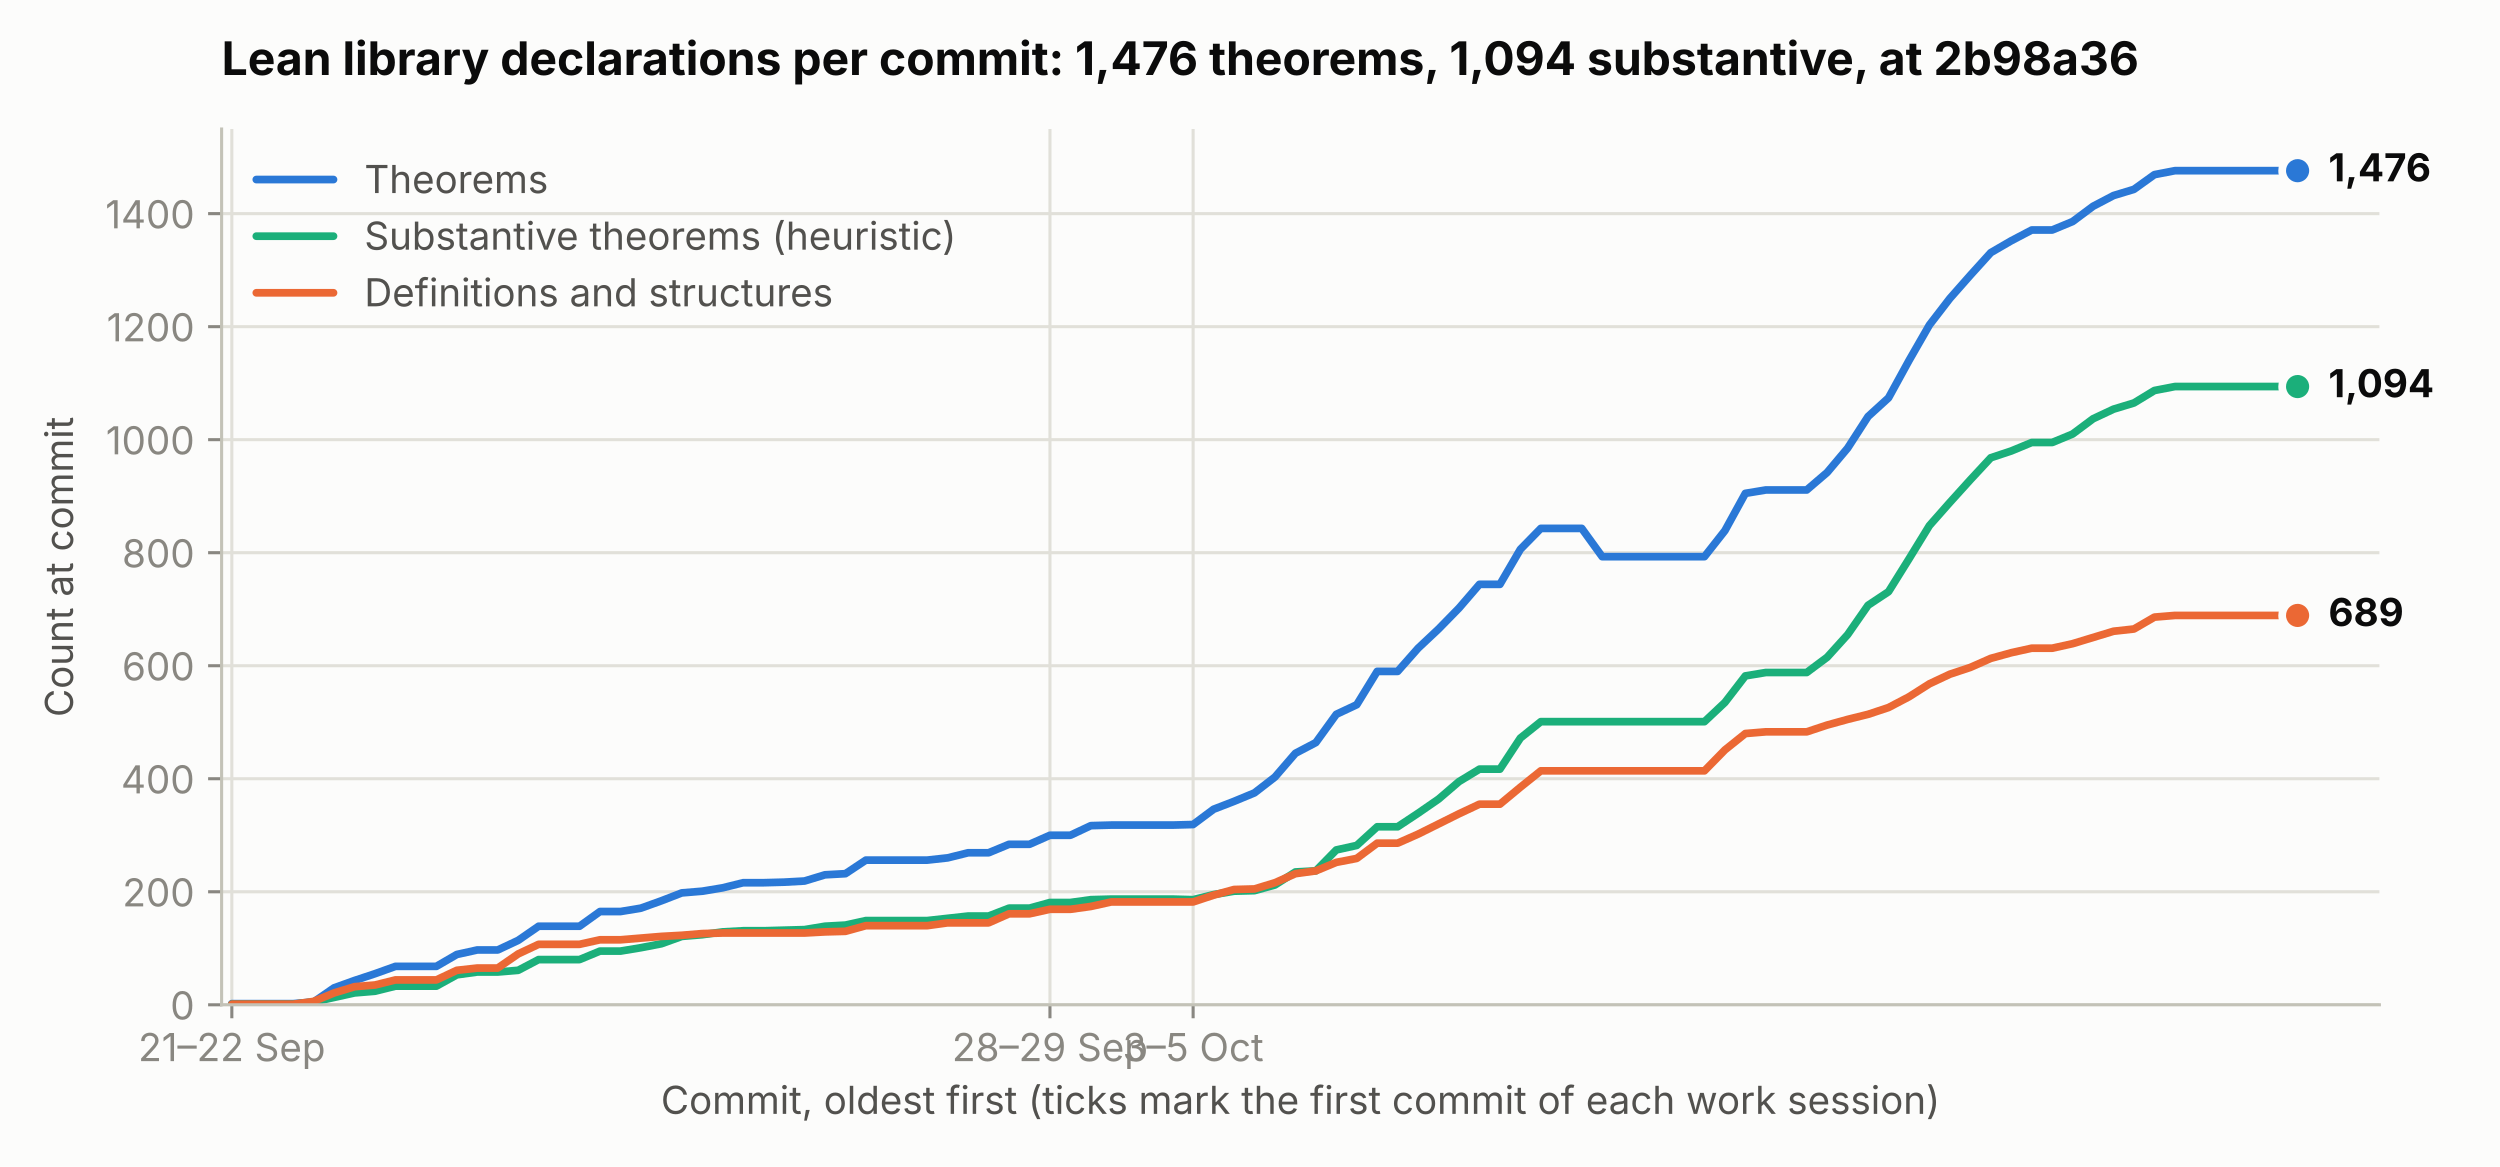
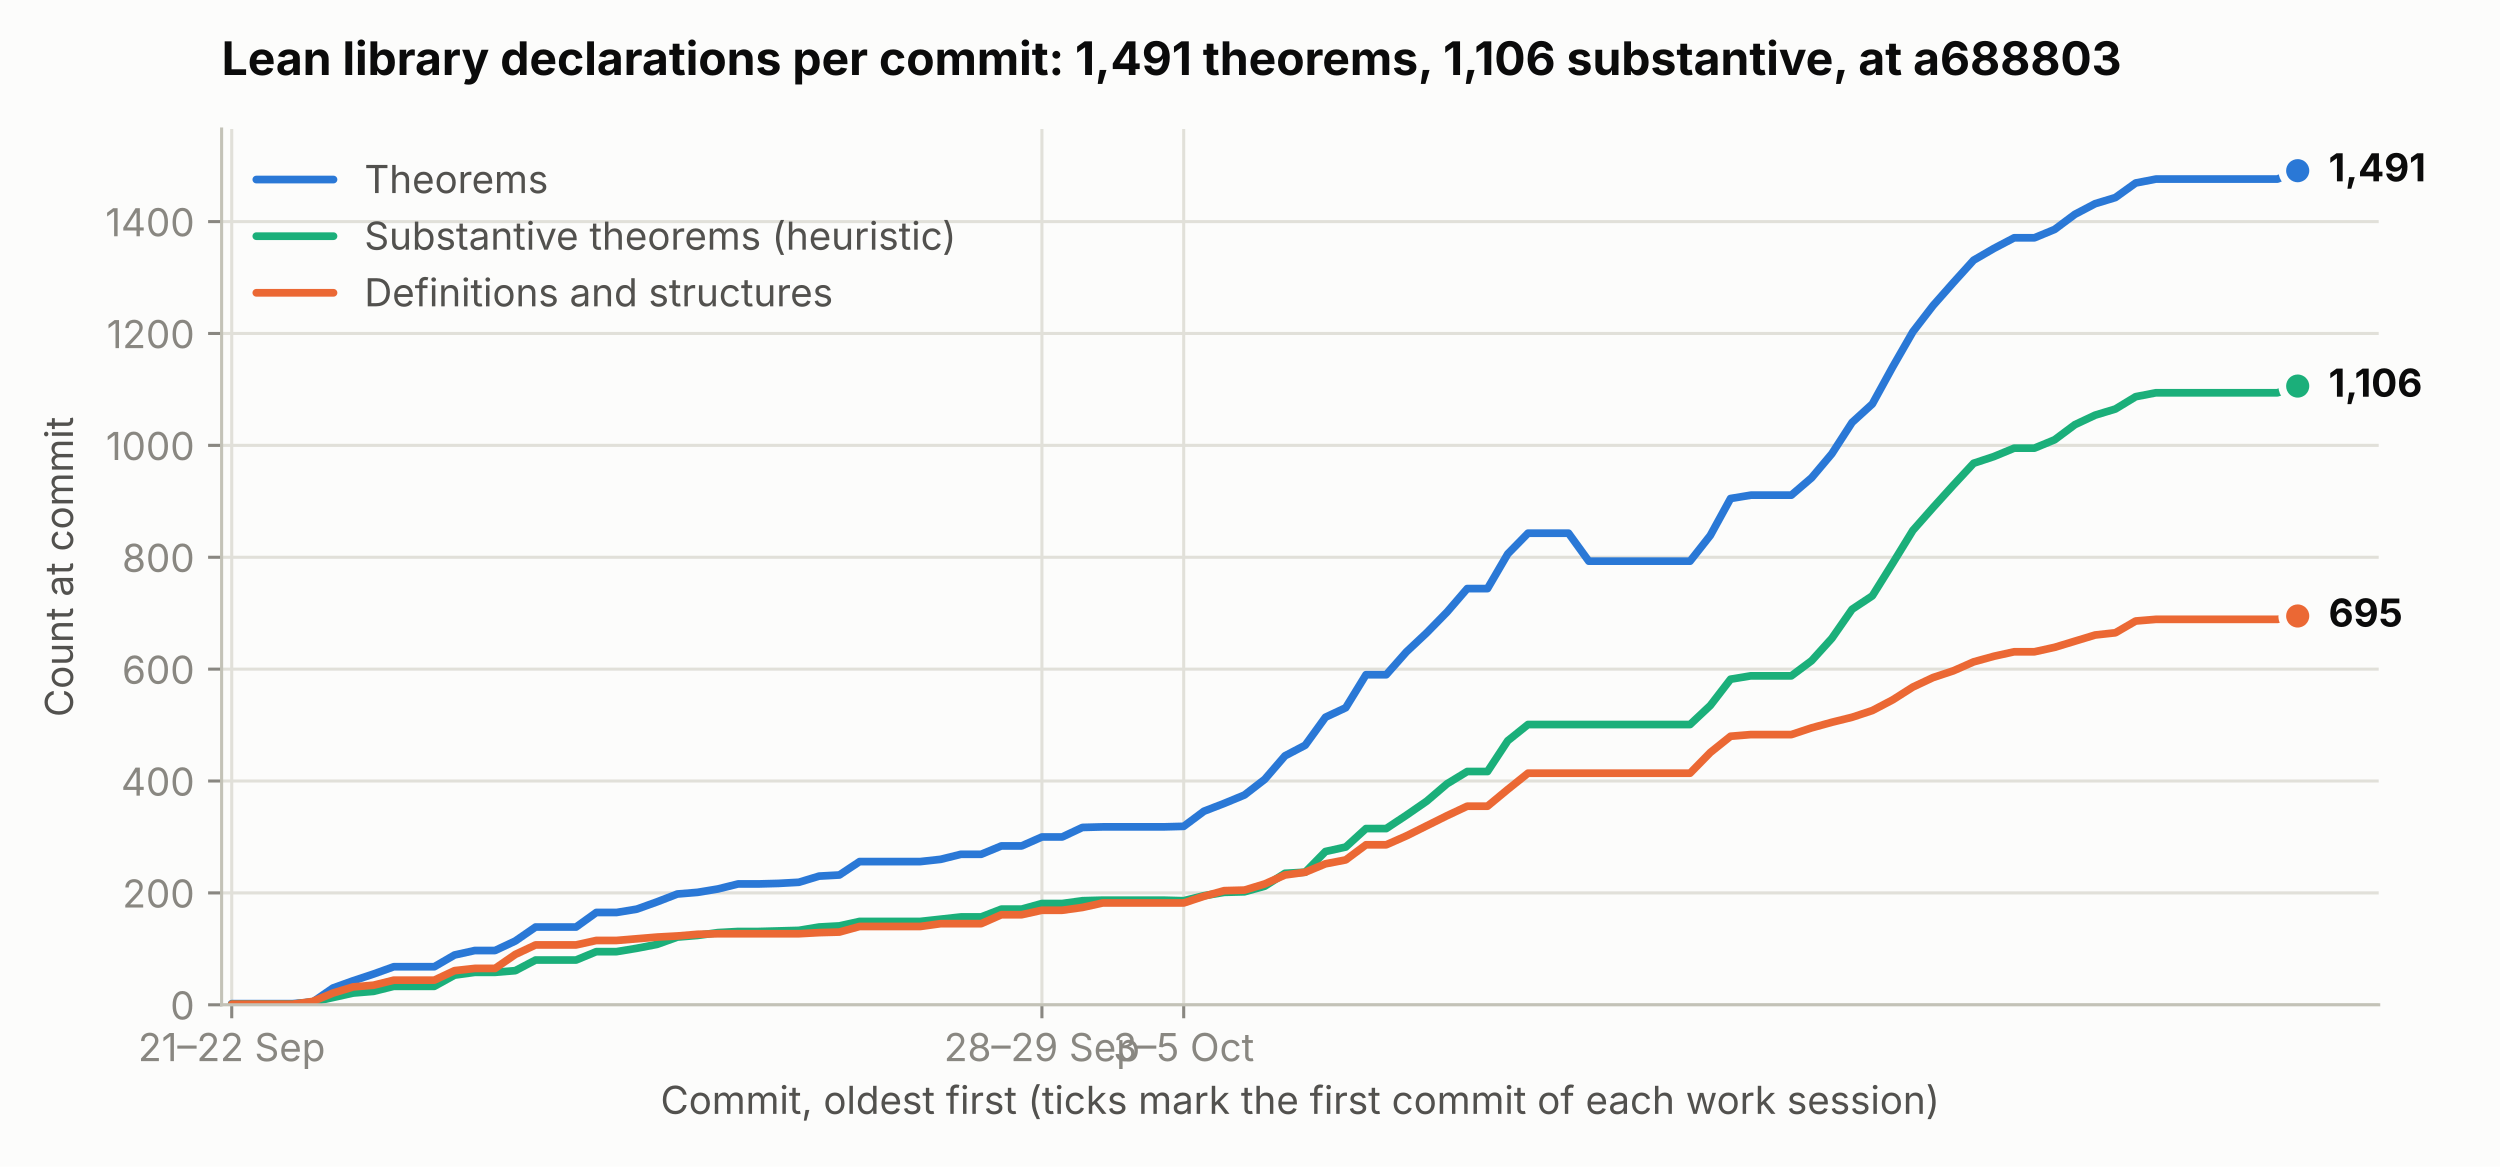
<svg xmlns="http://www.w3.org/2000/svg" xmlns:xlink="http://www.w3.org/1999/xlink" width="648pt" height="302.4pt" viewBox="0 0 648 302.4" version="1.1">
  <defs>
    <style type="text/css">*{stroke-linejoin: round; stroke-linecap: butt}</style>
  </defs>
  <g id="figure_1">
    <g id="patch_1">
      <path d="M 0 302.4 L 648 302.4 L 648 0 L 0 0 z " style="fill: #fcfcfb" />
    </g>
    <g id="axes_1">
      <g id="patch_2">
-         <path d="M 57.44 260.44 L 616.741 260.44 L 616.741 33.44 L 57.44 33.44 z " style="fill: #fcfcfb" />
+         <path d="M 57.44 260.44 L 616.562 260.44 L 616.562 33.44 L 57.44 33.44 z " style="fill: #fcfcfb" />
      </g>
      <g id="matplotlib.axis_1">
        <g id="xtick_1">
          <g id="line2d_1">
-             <path d="M 60.091 260.44 L 60.091 33.44 " clip-path="url(#pc4d8cf8ee4)" style="fill: none; stroke: #e1e0d9; stroke-width: 0.8; stroke-linecap: square" />
+             <path d="M 60.065 260.44 L 60.065 33.44 " clip-path="url(#pc390ce0aaa)" style="fill: none; stroke: #e1e0d9; stroke-width: 0.8; stroke-linecap: square" />
          </g>
          <g id="line2d_2">
            <defs>
              <path id="m02e6627c96" d="M 0 0 L 0 3.5 " style="stroke: #898781; stroke-width: 0.8" />
            </defs>
            <g>
-               <use xlink:href="#m02e6627c96" x="60.091" y="260.44" style="fill: #898781; stroke: #898781; stroke-width: 0.8" />
+               <use xlink:href="#m02e6627c96" x="60.065" y="260.44" style="fill: #898781; stroke: #898781; stroke-width: 0.8" />
            </g>
          </g>
          <g id="text_1">
-             <text style="font-size: 10px; font-family: 'Inter', 'Helvetica Neue', 'Arial', 'DejaVu Sans', sans-serif; text-anchor: middle; fill: #898781" x="60.091" y="275.038" transform="rotate(-0 60.09071 275.0384)">21–22 Sep</text>
+             <text style="font-size: 10px; font-family: 'Inter', 'Helvetica Neue', 'Arial', 'DejaVu Sans', sans-serif; text-anchor: middle; fill: #898781" x="60.065" y="275.038" transform="rotate(-0 60.06499 275.0384)">21–22 Sep</text>
          </g>
        </g>
        <g id="xtick_2">
          <g id="line2d_3">
-             <path d="M 272.148 260.44 L 272.148 33.44 " clip-path="url(#pc4d8cf8ee4)" style="fill: none; stroke: #e1e0d9; stroke-width: 0.8; stroke-linecap: square" />
+             <path d="M 270.064 260.44 L 270.064 33.44 " clip-path="url(#pc390ce0aaa)" style="fill: none; stroke: #e1e0d9; stroke-width: 0.8; stroke-linecap: square" />
          </g>
          <g id="line2d_4">
            <g>
-               <use xlink:href="#m02e6627c96" x="272.148" y="260.44" style="fill: #898781; stroke: #898781; stroke-width: 0.8" />
+               <use xlink:href="#m02e6627c96" x="270.064" y="260.44" style="fill: #898781; stroke: #898781; stroke-width: 0.8" />
            </g>
          </g>
          <g id="text_2">
-             <text style="font-size: 10px; font-family: 'Inter', 'Helvetica Neue', 'Arial', 'DejaVu Sans', sans-serif; text-anchor: middle; fill: #898781" x="272.148" y="275.038" transform="rotate(-0 272.1479 275.0384)">28–29 Sep</text>
+             <text style="font-size: 10px; font-family: 'Inter', 'Helvetica Neue', 'Arial', 'DejaVu Sans', sans-serif; text-anchor: middle; fill: #898781" x="270.064" y="275.038" transform="rotate(-0 270.0638 275.0384)">28–29 Sep</text>
          </g>
        </g>
        <g id="xtick_3">
          <g id="line2d_5">
-             <path d="M 309.258 260.44 L 309.258 33.44 " clip-path="url(#pc4d8cf8ee4)" style="fill: none; stroke: #e1e0d9; stroke-width: 0.8; stroke-linecap: square" />
+             <path d="M 306.814 260.44 L 306.814 33.44 " clip-path="url(#pc390ce0aaa)" style="fill: none; stroke: #e1e0d9; stroke-width: 0.8; stroke-linecap: square" />
          </g>
          <g id="line2d_6">
            <g>
-               <use xlink:href="#m02e6627c96" x="309.258" y="260.44" style="fill: #898781; stroke: #898781; stroke-width: 0.8" />
+               <use xlink:href="#m02e6627c96" x="306.814" y="260.44" style="fill: #898781; stroke: #898781; stroke-width: 0.8" />
            </g>
          </g>
          <g id="text_3">
-             <text style="font-size: 10px; font-family: 'Inter', 'Helvetica Neue', 'Arial', 'DejaVu Sans', sans-serif; text-anchor: middle; fill: #898781" x="309.258" y="275.038" transform="rotate(-0 309.2579 275.0384)">3–5 Oct</text>
+             <text style="font-size: 10px; font-family: 'Inter', 'Helvetica Neue', 'Arial', 'DejaVu Sans', sans-serif; text-anchor: middle; fill: #898781" x="306.814" y="275.038" transform="rotate(-0 306.8136 275.0384)">3–5 Oct</text>
          </g>
        </g>
        <g id="text_4">
-           <text style="font-size: 10px; font-family: 'Inter', 'Helvetica Neue', 'Arial', 'DejaVu Sans', sans-serif; text-anchor: middle; fill: #52514e" x="337.09" y="288.717" transform="rotate(-0 337.0904 288.7166)">Commit, oldest first (ticks mark the first commit of each work session)</text>
+           <text style="font-size: 10px; font-family: 'Inter', 'Helvetica Neue', 'Arial', 'DejaVu Sans', sans-serif; text-anchor: middle; fill: #52514e" x="337.001" y="288.717" transform="rotate(-0 337.001 288.7166)">Commit, oldest first (ticks mark the first commit of each work session)</text>
        </g>
      </g>
      <g id="matplotlib.axis_2">
        <g id="ytick_1">
          <g id="line2d_7">
-             <path d="M 57.44 260.44 L 616.741 260.44 " clip-path="url(#pc4d8cf8ee4)" style="fill: none; stroke: #e1e0d9; stroke-width: 0.8; stroke-linecap: square" />
+             <path d="M 57.44 260.44 L 616.562 260.44 " clip-path="url(#pc390ce0aaa)" style="fill: none; stroke: #e1e0d9; stroke-width: 0.8; stroke-linecap: square" />
          </g>
          <g id="line2d_8">
            <defs>
              <path id="mba09e6026b" d="M 0 0 L -3.5 0 " style="stroke: #898781; stroke-width: 0.8" />
            </defs>
            <g>
              <use xlink:href="#mba09e6026b" x="57.44" y="260.44" style="fill: #898781; stroke: #898781; stroke-width: 0.8" />
            </g>
          </g>
          <g id="text_5">
            <text style="font-size: 10px; font-family: 'Inter', 'Helvetica Neue', 'Arial', 'DejaVu Sans', sans-serif; text-anchor: end; fill: #898781" x="50.44" y="264.239" transform="rotate(-0 50.44 264.2392)">0</text>
          </g>
        </g>
        <g id="ytick_2">
          <g id="line2d_9">
-             <path d="M 57.44 231.145 L 616.741 231.145 " clip-path="url(#pc4d8cf8ee4)" style="fill: none; stroke: #e1e0d9; stroke-width: 0.8; stroke-linecap: square" />
+             <path d="M 57.44 231.44 L 616.562 231.44 " clip-path="url(#pc390ce0aaa)" style="fill: none; stroke: #e1e0d9; stroke-width: 0.8; stroke-linecap: square" />
          </g>
          <g id="line2d_10">
            <g>
-               <use xlink:href="#mba09e6026b" x="57.44" y="231.145" style="fill: #898781; stroke: #898781; stroke-width: 0.8" />
+               <use xlink:href="#mba09e6026b" x="57.44" y="231.44" style="fill: #898781; stroke: #898781; stroke-width: 0.8" />
            </g>
          </g>
          <g id="text_6">
-             <text style="font-size: 10px; font-family: 'Inter', 'Helvetica Neue', 'Arial', 'DejaVu Sans', sans-serif; text-anchor: end; fill: #898781" x="50.44" y="234.944" transform="rotate(-0 50.44 234.9442)">200</text>
+             <text style="font-size: 10px; font-family: 'Inter', 'Helvetica Neue', 'Arial', 'DejaVu Sans', sans-serif; text-anchor: end; fill: #898781" x="50.44" y="235.239" transform="rotate(-0 50.44 235.2389)">200</text>
          </g>
        </g>
        <g id="ytick_3">
          <g id="line2d_11">
-             <path d="M 57.44 201.85 L 616.741 201.85 " clip-path="url(#pc4d8cf8ee4)" style="fill: none; stroke: #e1e0d9; stroke-width: 0.8; stroke-linecap: square" />
+             <path d="M 57.44 202.439 L 616.562 202.439 " clip-path="url(#pc390ce0aaa)" style="fill: none; stroke: #e1e0d9; stroke-width: 0.8; stroke-linecap: square" />
          </g>
          <g id="line2d_12">
            <g>
-               <use xlink:href="#mba09e6026b" x="57.44" y="201.85" style="fill: #898781; stroke: #898781; stroke-width: 0.8" />
+               <use xlink:href="#mba09e6026b" x="57.44" y="202.439" style="fill: #898781; stroke: #898781; stroke-width: 0.8" />
            </g>
          </g>
          <g id="text_7">
-             <text style="font-size: 10px; font-family: 'Inter', 'Helvetica Neue', 'Arial', 'DejaVu Sans', sans-serif; text-anchor: end; fill: #898781" x="50.44" y="205.649" transform="rotate(-0 50.44 205.6491)">400</text>
+             <text style="font-size: 10px; font-family: 'Inter', 'Helvetica Neue', 'Arial', 'DejaVu Sans', sans-serif; text-anchor: end; fill: #898781" x="50.44" y="206.239" transform="rotate(-0 50.44 206.2386)">400</text>
          </g>
        </g>
        <g id="ytick_4">
          <g id="line2d_13">
-             <path d="M 57.44 172.555 L 616.741 172.555 " clip-path="url(#pc4d8cf8ee4)" style="fill: none; stroke: #e1e0d9; stroke-width: 0.8; stroke-linecap: square" />
+             <path d="M 57.44 173.439 L 616.562 173.439 " clip-path="url(#pc390ce0aaa)" style="fill: none; stroke: #e1e0d9; stroke-width: 0.8; stroke-linecap: square" />
          </g>
          <g id="line2d_14">
            <g>
-               <use xlink:href="#mba09e6026b" x="57.44" y="172.555" style="fill: #898781; stroke: #898781; stroke-width: 0.8" />
+               <use xlink:href="#mba09e6026b" x="57.44" y="173.439" style="fill: #898781; stroke: #898781; stroke-width: 0.8" />
            </g>
          </g>
          <g id="text_8">
-             <text style="font-size: 10px; font-family: 'Inter', 'Helvetica Neue', 'Arial', 'DejaVu Sans', sans-serif; text-anchor: end; fill: #898781" x="50.44" y="176.354" transform="rotate(-0 50.44 176.3541)">600</text>
+             <text style="font-size: 10px; font-family: 'Inter', 'Helvetica Neue', 'Arial', 'DejaVu Sans', sans-serif; text-anchor: end; fill: #898781" x="50.44" y="177.238" transform="rotate(-0 50.44 177.2383)">600</text>
          </g>
        </g>
        <g id="ytick_5">
          <g id="line2d_15">
-             <path d="M 57.44 143.26 L 616.741 143.26 " clip-path="url(#pc4d8cf8ee4)" style="fill: none; stroke: #e1e0d9; stroke-width: 0.8; stroke-linecap: square" />
+             <path d="M 57.44 144.439 L 616.562 144.439 " clip-path="url(#pc390ce0aaa)" style="fill: none; stroke: #e1e0d9; stroke-width: 0.8; stroke-linecap: square" />
          </g>
          <g id="line2d_16">
            <g>
-               <use xlink:href="#mba09e6026b" x="57.44" y="143.26" style="fill: #898781; stroke: #898781; stroke-width: 0.8" />
+               <use xlink:href="#mba09e6026b" x="57.44" y="144.439" style="fill: #898781; stroke: #898781; stroke-width: 0.8" />
            </g>
          </g>
          <g id="text_9">
-             <text style="font-size: 10px; font-family: 'Inter', 'Helvetica Neue', 'Arial', 'DejaVu Sans', sans-serif; text-anchor: end; fill: #898781" x="50.44" y="147.059" transform="rotate(-0 50.44 147.059)">800</text>
+             <text style="font-size: 10px; font-family: 'Inter', 'Helvetica Neue', 'Arial', 'DejaVu Sans', sans-serif; text-anchor: end; fill: #898781" x="50.44" y="148.238" transform="rotate(-0 50.44 148.2379)">800</text>
          </g>
        </g>
        <g id="ytick_6">
          <g id="line2d_17">
-             <path d="M 57.44 113.965 L 616.741 113.965 " clip-path="url(#pc4d8cf8ee4)" style="fill: none; stroke: #e1e0d9; stroke-width: 0.8; stroke-linecap: square" />
+             <path d="M 57.44 115.438 L 616.562 115.438 " clip-path="url(#pc390ce0aaa)" style="fill: none; stroke: #e1e0d9; stroke-width: 0.8; stroke-linecap: square" />
          </g>
          <g id="line2d_18">
            <g>
-               <use xlink:href="#mba09e6026b" x="57.44" y="113.965" style="fill: #898781; stroke: #898781; stroke-width: 0.8" />
+               <use xlink:href="#mba09e6026b" x="57.44" y="115.438" style="fill: #898781; stroke: #898781; stroke-width: 0.8" />
            </g>
          </g>
          <g id="text_10">
-             <text style="font-size: 10px; font-family: 'Inter', 'Helvetica Neue', 'Arial', 'DejaVu Sans', sans-serif; text-anchor: end; fill: #898781" x="50.44" y="117.764" transform="rotate(-0 50.44 117.764)">1000</text>
+             <text style="font-size: 10px; font-family: 'Inter', 'Helvetica Neue', 'Arial', 'DejaVu Sans', sans-serif; text-anchor: end; fill: #898781" x="50.44" y="119.238" transform="rotate(-0 50.44 119.2376)">1000</text>
          </g>
        </g>
        <g id="ytick_7">
          <g id="line2d_19">
-             <path d="M 57.44 84.67 L 616.741 84.67 " clip-path="url(#pc4d8cf8ee4)" style="fill: none; stroke: #e1e0d9; stroke-width: 0.8; stroke-linecap: square" />
+             <path d="M 57.44 86.438 L 616.562 86.438 " clip-path="url(#pc390ce0aaa)" style="fill: none; stroke: #e1e0d9; stroke-width: 0.8; stroke-linecap: square" />
          </g>
          <g id="line2d_20">
            <g>
-               <use xlink:href="#mba09e6026b" x="57.44" y="84.67" style="fill: #898781; stroke: #898781; stroke-width: 0.8" />
+               <use xlink:href="#mba09e6026b" x="57.44" y="86.438" style="fill: #898781; stroke: #898781; stroke-width: 0.8" />
            </g>
          </g>
          <g id="text_11">
-             <text style="font-size: 10px; font-family: 'Inter', 'Helvetica Neue', 'Arial', 'DejaVu Sans', sans-serif; text-anchor: end; fill: #898781" x="50.44" y="88.469" transform="rotate(-0 50.44 88.46893)">1200</text>
+             <text style="font-size: 10px; font-family: 'Inter', 'Helvetica Neue', 'Arial', 'DejaVu Sans', sans-serif; text-anchor: end; fill: #898781" x="50.44" y="90.237" transform="rotate(-0 50.44 90.2373)">1200</text>
          </g>
        </g>
        <g id="ytick_8">
          <g id="line2d_21">
-             <path d="M 57.44 55.375 L 616.741 55.375 " clip-path="url(#pc4d8cf8ee4)" style="fill: none; stroke: #e1e0d9; stroke-width: 0.8; stroke-linecap: square" />
+             <path d="M 57.44 57.438 L 616.562 57.438 " clip-path="url(#pc390ce0aaa)" style="fill: none; stroke: #e1e0d9; stroke-width: 0.8; stroke-linecap: square" />
          </g>
          <g id="line2d_22">
            <g>
-               <use xlink:href="#mba09e6026b" x="57.44" y="55.375" style="fill: #898781; stroke: #898781; stroke-width: 0.8" />
+               <use xlink:href="#mba09e6026b" x="57.44" y="57.438" style="fill: #898781; stroke: #898781; stroke-width: 0.8" />
            </g>
          </g>
          <g id="text_12">
-             <text style="font-size: 10px; font-family: 'Inter', 'Helvetica Neue', 'Arial', 'DejaVu Sans', sans-serif; text-anchor: end; fill: #898781" x="50.44" y="59.174" transform="rotate(-0 50.44 59.17389)">1400</text>
+             <text style="font-size: 10px; font-family: 'Inter', 'Helvetica Neue', 'Arial', 'DejaVu Sans', sans-serif; text-anchor: end; fill: #898781" x="50.44" y="61.237" transform="rotate(-0 50.44 61.23698)">1400</text>
          </g>
        </g>
        <g id="text_13">
          <text style="font-size: 10px; font-family: 'Inter', 'Helvetica Neue', 'Arial', 'DejaVu Sans', sans-serif; text-anchor: middle; fill: #52514e" x="18.91" y="146.94" transform="rotate(-90 18.91031 146.94)">Count at commit</text>
        </g>
      </g>
      <g id="line2d_23">
-         <path d="M 60.091 260.147 L 65.392 260.147 L 70.694 260.147 L 75.995 260.147 L 81.296 259.708 L 86.598 256.046 L 91.899 254.142 L 97.201 252.384 L 102.502 250.48 L 107.804 250.48 L 113.105 250.48 L 118.406 247.404 L 123.708 246.232 L 129.009 246.232 L 134.311 243.742 L 139.612 240.08 L 144.914 240.08 L 150.215 240.08 L 155.516 236.272 L 160.818 236.272 L 166.119 235.393 L 171.421 233.489 L 176.722 231.438 L 182.024 230.998 L 187.325 230.12 L 192.626 228.801 L 197.928 228.801 L 203.229 228.655 L 208.531 228.362 L 213.832 226.751 L 219.134 226.458 L 224.435 222.942 L 229.736 222.942 L 235.038 222.942 L 240.339 222.942 L 245.641 222.356 L 250.942 221.038 L 256.244 221.038 L 261.545 218.841 L 266.846 218.841 L 272.148 216.497 L 277.449 216.497 L 282.751 214.007 L 288.052 213.861 L 293.354 213.861 L 298.655 213.861 L 303.956 213.861 L 309.258 213.714 L 314.559 209.76 L 319.861 207.709 L 325.162 205.512 L 330.464 201.41 L 335.765 195.259 L 341.066 192.475 L 346.368 185.152 L 351.669 182.662 L 356.971 174.02 L 362.272 174.02 L 367.574 168.014 L 372.875 163.034 L 378.176 157.614 L 383.478 151.462 L 388.779 151.462 L 394.081 142.381 L 399.382 136.961 L 404.684 136.961 L 409.985 136.961 L 415.286 144.285 L 420.588 144.285 L 425.889 144.285 L 431.191 144.285 L 436.492 144.285 L 441.794 144.285 L 447.095 137.547 L 452.396 127.88 L 457.698 127.001 L 462.999 127.001 L 468.301 127.001 L 473.602 122.46 L 478.904 116.162 L 484.205 107.959 L 489.506 103.126 L 494.808 93.458 L 500.109 84.23 L 505.411 77.346 L 510.712 71.34 L 516.014 65.481 L 521.315 62.405 L 526.616 59.622 L 531.918 59.622 L 537.219 57.425 L 542.521 53.47 L 547.822 50.687 L 553.124 49.076 L 558.425 45.268 L 563.726 44.243 L 569.028 44.243 L 574.329 44.243 L 579.631 44.243 L 584.932 44.243 L 590.234 44.243 L 595.535 44.243 " clip-path="url(#pc4d8cf8ee4)" style="fill: none; stroke: #2a78d6; stroke-width: 2; stroke-linecap: round" />
+         <path d="M 60.065 260.15 L 65.315 260.15 L 70.565 260.15 L 75.815 260.15 L 81.065 259.715 L 86.315 256.09 L 91.565 254.205 L 96.815 252.465 L 102.065 250.58 L 107.315 250.58 L 112.565 250.58 L 117.815 247.535 L 123.065 246.375 L 128.315 246.375 L 133.565 243.91 L 138.815 240.285 L 144.065 240.285 L 149.315 240.285 L 154.564 236.515 L 159.814 236.515 L 165.064 235.645 L 170.314 233.76 L 175.564 231.73 L 180.814 231.295 L 186.064 230.425 L 191.314 229.12 L 196.564 229.12 L 201.814 228.975 L 207.064 228.685 L 212.314 227.09 L 217.564 226.8 L 222.814 223.32 L 228.064 223.32 L 233.314 223.32 L 238.564 223.32 L 243.814 222.74 L 249.064 221.435 L 254.314 221.435 L 259.564 219.26 L 264.814 219.26 L 270.064 216.94 L 275.314 216.94 L 280.564 214.474 L 285.814 214.329 L 291.064 214.329 L 296.314 214.329 L 301.564 214.329 L 306.814 214.184 L 312.064 210.269 L 317.314 208.239 L 322.564 206.064 L 327.814 202.004 L 333.064 195.914 L 338.313 193.159 L 343.563 185.909 L 348.813 183.444 L 354.063 174.889 L 359.313 174.889 L 364.563 168.944 L 369.813 164.014 L 375.063 158.649 L 380.313 152.559 L 385.563 152.559 L 390.813 143.569 L 396.063 138.204 L 401.313 138.204 L 406.563 138.204 L 411.813 145.454 L 417.063 145.454 L 422.313 145.454 L 427.563 145.454 L 432.813 145.454 L 438.063 145.454 L 443.313 138.784 L 448.563 129.214 L 453.813 128.344 L 459.063 128.344 L 464.313 128.344 L 469.563 123.848 L 474.813 117.613 L 480.063 109.493 L 485.313 104.708 L 490.563 95.138 L 495.813 86.003 L 501.063 79.188 L 506.313 73.243 L 511.563 67.443 L 516.813 64.398 L 522.062 61.643 L 527.312 61.643 L 532.562 59.468 L 537.812 55.553 L 543.062 52.798 L 548.312 51.203 L 553.562 47.433 L 558.812 46.418 L 564.062 46.418 L 569.312 46.418 L 574.562 46.418 L 579.812 46.418 L 585.062 46.418 L 590.312 46.418 L 595.562 44.243 " clip-path="url(#pc390ce0aaa)" style="fill: none; stroke: #2a78d6; stroke-width: 2; stroke-linecap: round" />
      </g>
      <g id="line2d_24">
        <defs>
          <path id="m0a6db412ab" d="M 0 4 C 1.061 4 2.078 3.579 2.828 2.828 C 3.579 2.078 4 1.061 4 0 C 4 -1.061 3.579 -2.078 2.828 -2.828 C 2.078 -3.579 1.061 -4 0 -4 C -1.061 -4 -2.078 -3.579 -2.828 -2.828 C -3.579 -2.078 -4 -1.061 -4 0 C -4 1.061 -3.579 2.078 -2.828 2.828 C -2.078 3.579 -1.061 4 0 4 z " style="stroke: #fcfcfb; stroke-width: 2" />
        </defs>
-         <g clip-path="url(#pc4d8cf8ee4)">
-           <use xlink:href="#m0a6db412ab" x="595.535" y="44.243" style="fill: #2a78d6; stroke: #fcfcfb; stroke-width: 2" />
+         <g clip-path="url(#pc390ce0aaa)">
+           <use xlink:href="#m0a6db412ab" x="595.562" y="44.243" style="fill: #2a78d6; stroke: #fcfcfb; stroke-width: 2" />
        </g>
      </g>
      <g id="line2d_25">
-         <path d="M 60.091 260.294 L 65.392 260.294 L 70.694 260.294 L 75.995 260.294 L 81.296 259.708 L 86.598 258.536 L 91.899 257.364 L 97.201 256.925 L 102.502 255.606 L 107.804 255.606 L 113.105 255.606 L 118.406 252.677 L 123.708 251.944 L 129.009 251.944 L 134.311 251.505 L 139.612 248.722 L 144.914 248.722 L 150.215 248.722 L 155.516 246.525 L 160.818 246.525 L 166.119 245.646 L 171.421 244.621 L 176.722 242.716 L 182.024 242.277 L 187.325 241.545 L 192.626 241.252 L 197.928 241.252 L 203.229 241.105 L 208.531 240.959 L 213.832 240.08 L 219.134 239.787 L 224.435 238.615 L 229.736 238.615 L 235.038 238.615 L 240.339 238.615 L 245.641 238.029 L 250.942 237.443 L 256.244 237.443 L 261.545 235.393 L 266.846 235.393 L 272.148 233.928 L 277.449 233.928 L 282.751 233.196 L 288.052 233.049 L 293.354 233.049 L 298.655 233.049 L 303.956 233.049 L 309.258 233.196 L 314.559 231.877 L 319.861 230.998 L 325.162 230.852 L 330.464 229.387 L 335.765 226.018 L 341.066 225.725 L 346.368 220.306 L 351.669 219.134 L 356.971 214.3 L 362.272 214.3 L 367.574 210.785 L 372.875 207.123 L 378.176 202.582 L 383.478 199.36 L 388.779 199.36 L 394.081 191.304 L 399.382 187.056 L 404.684 187.056 L 409.985 187.056 L 415.286 187.056 L 420.588 187.056 L 425.889 187.056 L 431.191 187.056 L 436.492 187.056 L 441.794 187.056 L 447.095 182.076 L 452.396 175.191 L 457.698 174.313 L 462.999 174.313 L 468.301 174.313 L 473.602 170.358 L 478.904 164.499 L 484.205 156.882 L 489.506 153.367 L 494.808 144.871 L 500.109 136.229 L 505.411 130.224 L 510.712 124.365 L 516.014 118.652 L 521.315 116.894 L 526.616 114.697 L 531.918 114.697 L 537.219 112.5 L 542.521 108.545 L 547.822 106.055 L 553.124 104.444 L 558.425 101.221 L 563.726 100.196 L 569.028 100.196 L 574.329 100.196 L 579.631 100.196 L 584.932 100.196 L 590.234 100.196 L 595.535 100.196 " clip-path="url(#pc4d8cf8ee4)" style="fill: none; stroke: #1baf7a; stroke-width: 2; stroke-linecap: round" />
+         <path d="M 60.065 260.295 L 65.315 260.295 L 70.565 260.295 L 75.815 260.295 L 81.065 259.715 L 86.315 258.555 L 91.565 257.395 L 96.815 256.96 L 102.065 255.655 L 107.315 255.655 L 112.565 255.655 L 117.815 252.755 L 123.065 252.03 L 128.315 252.03 L 133.565 251.595 L 138.815 248.84 L 144.065 248.84 L 149.315 248.84 L 154.564 246.665 L 159.814 246.665 L 165.064 245.795 L 170.314 244.78 L 175.564 242.895 L 180.814 242.46 L 186.064 241.735 L 191.314 241.445 L 196.564 241.445 L 201.814 241.3 L 207.064 241.155 L 212.314 240.285 L 217.564 239.995 L 222.814 238.835 L 228.064 238.835 L 233.314 238.835 L 238.564 238.835 L 243.814 238.255 L 249.064 237.675 L 254.314 237.675 L 259.564 235.645 L 264.814 235.645 L 270.064 234.195 L 275.314 234.195 L 280.564 233.47 L 285.814 233.325 L 291.064 233.325 L 296.314 233.325 L 301.564 233.325 L 306.814 233.47 L 312.064 232.165 L 317.314 231.295 L 322.564 231.15 L 327.814 229.7 L 333.064 226.365 L 338.313 226.075 L 343.563 220.71 L 348.813 219.55 L 354.063 214.764 L 359.313 214.764 L 364.563 211.284 L 369.813 207.659 L 375.063 203.164 L 380.313 199.974 L 385.563 199.974 L 390.813 191.999 L 396.063 187.794 L 401.313 187.794 L 406.563 187.794 L 411.813 187.794 L 417.063 187.794 L 422.313 187.794 L 427.563 187.794 L 432.813 187.794 L 438.063 187.794 L 443.313 182.864 L 448.563 176.049 L 453.813 175.179 L 459.063 175.179 L 464.313 175.179 L 469.563 171.264 L 474.813 165.464 L 480.063 157.924 L 485.313 154.444 L 490.563 146.034 L 495.813 137.479 L 501.063 131.534 L 506.313 125.734 L 511.563 120.078 L 516.813 118.338 L 522.062 116.163 L 527.312 116.163 L 532.562 113.988 L 537.812 110.073 L 543.062 107.608 L 548.312 106.013 L 553.562 102.823 L 558.812 101.808 L 564.062 101.808 L 569.312 101.808 L 574.562 101.808 L 579.812 101.808 L 585.062 101.808 L 590.312 101.808 L 595.562 100.068 " clip-path="url(#pc390ce0aaa)" style="fill: none; stroke: #1baf7a; stroke-width: 2; stroke-linecap: round" />
      </g>
      <g id="line2d_26">
        <defs>
          <path id="m3a7581996c" d="M 0 4 C 1.061 4 2.078 3.579 2.828 2.828 C 3.579 2.078 4 1.061 4 0 C 4 -1.061 3.579 -2.078 2.828 -2.828 C 2.078 -3.579 1.061 -4 0 -4 C -1.061 -4 -2.078 -3.579 -2.828 -2.828 C -3.579 -2.078 -4 -1.061 -4 0 C -4 1.061 -3.579 2.078 -2.828 2.828 C -2.078 3.579 -1.061 4 0 4 z " style="stroke: #fcfcfb; stroke-width: 2" />
        </defs>
-         <g clip-path="url(#pc4d8cf8ee4)">
-           <use xlink:href="#m3a7581996c" x="595.535" y="100.196" style="fill: #1baf7a; stroke: #fcfcfb; stroke-width: 2" />
+         <g clip-path="url(#pc390ce0aaa)">
+           <use xlink:href="#m3a7581996c" x="595.562" y="100.068" style="fill: #1baf7a; stroke: #fcfcfb; stroke-width: 2" />
        </g>
      </g>
      <g id="line2d_27">
-         <path d="M 60.091 260.294 L 65.392 260.294 L 70.694 260.294 L 75.995 260.294 L 81.296 259.561 L 86.598 257.364 L 91.899 255.753 L 97.201 255.313 L 102.502 253.995 L 107.804 253.995 L 113.105 253.995 L 118.406 251.505 L 123.708 250.919 L 129.009 250.919 L 134.311 247.257 L 139.612 244.767 L 144.914 244.767 L 150.215 244.767 L 155.516 243.595 L 160.818 243.595 L 166.119 243.156 L 171.421 242.716 L 176.722 242.424 L 182.024 241.984 L 187.325 241.838 L 192.626 241.838 L 197.928 241.838 L 203.229 241.838 L 208.531 241.838 L 213.832 241.545 L 219.134 241.398 L 224.435 239.933 L 229.736 239.933 L 235.038 239.933 L 240.339 239.933 L 245.641 239.201 L 250.942 239.201 L 256.244 239.201 L 261.545 236.857 L 266.846 236.857 L 272.148 235.686 L 277.449 235.686 L 282.751 234.953 L 288.052 233.782 L 293.354 233.782 L 298.655 233.782 L 303.956 233.782 L 309.258 233.782 L 314.559 232.024 L 319.861 230.559 L 325.162 230.413 L 330.464 228.801 L 335.765 226.458 L 341.066 225.725 L 346.368 223.528 L 351.669 222.503 L 356.971 218.548 L 362.272 218.548 L 367.574 216.204 L 372.875 213.568 L 378.176 210.931 L 383.478 208.441 L 388.779 208.441 L 394.081 204.047 L 399.382 199.799 L 404.684 199.799 L 409.985 199.799 L 415.286 199.799 L 420.588 199.799 L 425.889 199.799 L 431.191 199.799 L 436.492 199.799 L 441.794 199.799 L 447.095 194.38 L 452.396 190.132 L 457.698 189.692 L 462.999 189.692 L 468.301 189.692 L 473.602 187.935 L 478.904 186.47 L 484.205 185.152 L 489.506 183.394 L 494.808 180.611 L 500.109 177.242 L 505.411 174.752 L 510.712 172.994 L 516.014 170.651 L 521.315 169.186 L 526.616 168.014 L 531.918 168.014 L 537.219 166.842 L 542.521 165.231 L 547.822 163.62 L 553.124 163.034 L 558.425 159.958 L 563.726 159.519 L 569.028 159.519 L 574.329 159.519 L 579.631 159.519 L 584.932 159.519 L 590.234 159.519 L 595.535 159.519 " clip-path="url(#pc4d8cf8ee4)" style="fill: none; stroke: #eb6834; stroke-width: 2; stroke-linecap: round" />
+         <path d="M 60.065 260.295 L 65.315 260.295 L 70.565 260.295 L 75.815 260.295 L 81.065 259.57 L 86.315 257.395 L 91.565 255.8 L 96.815 255.365 L 102.065 254.06 L 107.315 254.06 L 112.565 254.06 L 117.815 251.595 L 123.065 251.015 L 128.315 251.015 L 133.565 247.39 L 138.815 244.925 L 144.065 244.925 L 149.315 244.925 L 154.564 243.765 L 159.814 243.765 L 165.064 243.33 L 170.314 242.895 L 175.564 242.605 L 180.814 242.17 L 186.064 242.025 L 191.314 242.025 L 196.564 242.025 L 201.814 242.025 L 207.064 242.025 L 212.314 241.735 L 217.564 241.59 L 222.814 240.14 L 228.064 240.14 L 233.314 240.14 L 238.564 240.14 L 243.814 239.415 L 249.064 239.415 L 254.314 239.415 L 259.564 237.095 L 264.814 237.095 L 270.064 235.935 L 275.314 235.935 L 280.564 235.21 L 285.814 234.05 L 291.064 234.05 L 296.314 234.05 L 301.564 234.05 L 306.814 234.05 L 312.064 232.31 L 317.314 230.86 L 322.564 230.715 L 327.814 229.12 L 333.064 226.8 L 338.313 226.075 L 343.563 223.9 L 348.813 222.885 L 354.063 218.97 L 359.313 218.97 L 364.563 216.65 L 369.813 214.039 L 375.063 211.429 L 380.313 208.964 L 385.563 208.964 L 390.813 204.614 L 396.063 200.409 L 401.313 200.409 L 406.563 200.409 L 411.813 200.409 L 417.063 200.409 L 422.313 200.409 L 427.563 200.409 L 432.813 200.409 L 438.063 200.409 L 443.313 195.044 L 448.563 190.839 L 453.813 190.404 L 459.063 190.404 L 464.313 190.404 L 469.563 188.664 L 474.813 187.214 L 480.063 185.909 L 485.313 184.169 L 490.563 181.414 L 495.813 178.079 L 501.063 175.614 L 506.313 173.874 L 511.563 171.554 L 516.813 170.104 L 522.062 168.944 L 527.312 168.944 L 532.562 167.784 L 537.812 166.189 L 543.062 164.594 L 548.312 164.014 L 553.562 160.969 L 558.812 160.534 L 564.062 160.534 L 569.312 160.534 L 574.562 160.534 L 579.812 160.534 L 585.062 160.534 L 590.312 160.534 L 595.562 159.664 " clip-path="url(#pc390ce0aaa)" style="fill: none; stroke: #eb6834; stroke-width: 2; stroke-linecap: round" />
      </g>
      <g id="line2d_28">
        <defs>
          <path id="mdf5fe9879e" d="M 0 4 C 1.061 4 2.078 3.579 2.828 2.828 C 3.579 2.078 4 1.061 4 0 C 4 -1.061 3.579 -2.078 2.828 -2.828 C 2.078 -3.579 1.061 -4 0 -4 C -1.061 -4 -2.078 -3.579 -2.828 -2.828 C -3.579 -2.078 -4 -1.061 -4 0 C -4 1.061 -3.579 2.078 -2.828 2.828 C -2.078 3.579 -1.061 4 0 4 z " style="stroke: #fcfcfb; stroke-width: 2" />
        </defs>
-         <g clip-path="url(#pc4d8cf8ee4)">
-           <use xlink:href="#mdf5fe9879e" x="595.535" y="159.519" style="fill: #eb6834; stroke: #fcfcfb; stroke-width: 2" />
+         <g clip-path="url(#pc390ce0aaa)">
+           <use xlink:href="#mdf5fe9879e" x="595.562" y="159.664" style="fill: #eb6834; stroke: #fcfcfb; stroke-width: 2" />
        </g>
      </g>
      <g id="patch_3">
        <path d="M 57.44 260.44 L 57.44 33.44 " style="fill: none; stroke: #c3c2b7; stroke-width: 0.8; stroke-linejoin: miter; stroke-linecap: square" />
      </g>
      <g id="patch_4">
-         <path d="M 57.44 260.44 L 616.741 260.44 " style="fill: none; stroke: #c3c2b7; stroke-width: 0.8; stroke-linejoin: miter; stroke-linecap: square" />
+         <path d="M 57.44 260.44 L 616.562 260.44 " style="fill: none; stroke: #c3c2b7; stroke-width: 0.8; stroke-linejoin: miter; stroke-linecap: square" />
      </g>
      <g id="text_14">
-         <text style="font-weight: 700; font-size: 10px; font-family: 'Inter', 'Helvetica Neue', 'Arial', 'DejaVu Sans', sans-serif; text-anchor: start; fill: #0b0b0b" x="603.535" y="47.002" transform="rotate(-0 603.535 47.00192)">1,476</text>
+         <text style="font-weight: 700; font-size: 10px; font-family: 'Inter', 'Helvetica Neue', 'Arial', 'DejaVu Sans', sans-serif; text-anchor: start; fill: #0b0b0b" x="603.562" y="47.002" transform="rotate(-0 603.5621 47.00199)">1,491</text>
      </g>
      <g id="text_15">
-         <text style="font-weight: 700; font-size: 10px; font-family: 'Inter', 'Helvetica Neue', 'Arial', 'DejaVu Sans', sans-serif; text-anchor: start; fill: #0b0b0b" x="603.535" y="102.955" transform="rotate(-0 603.535 102.9555)">1,094</text>
+         <text style="font-weight: 700; font-size: 10px; font-family: 'Inter', 'Helvetica Neue', 'Arial', 'DejaVu Sans', sans-serif; text-anchor: start; fill: #0b0b0b" x="603.562" y="102.828" transform="rotate(-0 603.5621 102.8276)">1,106</text>
      </g>
      <g id="text_16">
-         <text style="font-weight: 700; font-size: 10px; font-family: 'Inter', 'Helvetica Neue', 'Arial', 'DejaVu Sans', sans-serif; text-anchor: start; fill: #0b0b0b" x="603.535" y="162.278" transform="rotate(-0 603.535 162.2779)">689</text>
+         <text style="font-weight: 700; font-size: 10px; font-family: 'Inter', 'Helvetica Neue', 'Arial', 'DejaVu Sans', sans-serif; text-anchor: start; fill: #0b0b0b" x="603.562" y="162.423" transform="rotate(-0 603.5621 162.4233)">695</text>
      </g>
      <g id="text_17">
-         <text style="font-weight: 700; font-size: 12px; font-family: 'Inter', 'Helvetica Neue', 'Arial', 'DejaVu Sans', sans-serif; text-anchor: start; fill: #0b0b0b" x="57.44" y="19.44" transform="rotate(-0 57.44 19.44)">Lean library declarations per commit: 1,476 theorems, 1,094 substantive, at 2b98a36</text>
+         <text style="font-weight: 700; font-size: 12px; font-family: 'Inter', 'Helvetica Neue', 'Arial', 'DejaVu Sans', sans-serif; text-anchor: start; fill: #0b0b0b" x="57.44" y="19.44" transform="rotate(-0 57.44 19.44)">Lean library declarations per commit: 1,491 theorems, 1,106 substantive, at a688803</text>
      </g>
      <g id="legend_1">
        <g id="line2d_29">
          <path d="M 66.44 46.538 L 76.44 46.538 L 86.44 46.538 " style="fill: none; stroke: #2a78d6; stroke-width: 2; stroke-linecap: round" />
        </g>
        <g id="text_18">
          <text style="font-size: 10px; font-family: 'Inter', 'Helvetica Neue', 'Arial', 'DejaVu Sans', sans-serif; text-anchor: start; fill: #52514e" x="94.44" y="50.038" transform="rotate(-0 94.44 50.03844)">Theorems</text>
        </g>
        <g id="line2d_30">
          <path d="M 66.44 61.217 L 76.44 61.217 L 86.44 61.217 " style="fill: none; stroke: #1baf7a; stroke-width: 2; stroke-linecap: round" />
        </g>
        <g id="text_19">
          <text style="font-size: 10px; font-family: 'Inter', 'Helvetica Neue', 'Arial', 'DejaVu Sans', sans-serif; text-anchor: start; fill: #52514e" x="94.44" y="64.717" transform="rotate(-0 94.44 64.71656)">Substantive theorems (heuristic)</text>
        </g>
        <g id="line2d_31">
          <path d="M 66.44 75.895 L 76.44 75.895 L 86.44 75.895 " style="fill: none; stroke: #eb6834; stroke-width: 2; stroke-linecap: round" />
        </g>
        <g id="text_20">
          <text style="font-size: 10px; font-family: 'Inter', 'Helvetica Neue', 'Arial', 'DejaVu Sans', sans-serif; text-anchor: start; fill: #52514e" x="94.44" y="79.395" transform="rotate(-0 94.44 79.39469)">Definitions and structures</text>
        </g>
      </g>
    </g>
  </g>
  <defs>
-     <clipPath id="pc4d8cf8ee4">
-       <rect x="57.44" y="33.44" width="559.301" height="227" />
+     <clipPath id="pc390ce0aaa">
+       <rect x="57.44" y="33.44" width="559.122" height="227" />
    </clipPath>
  </defs>
</svg>
